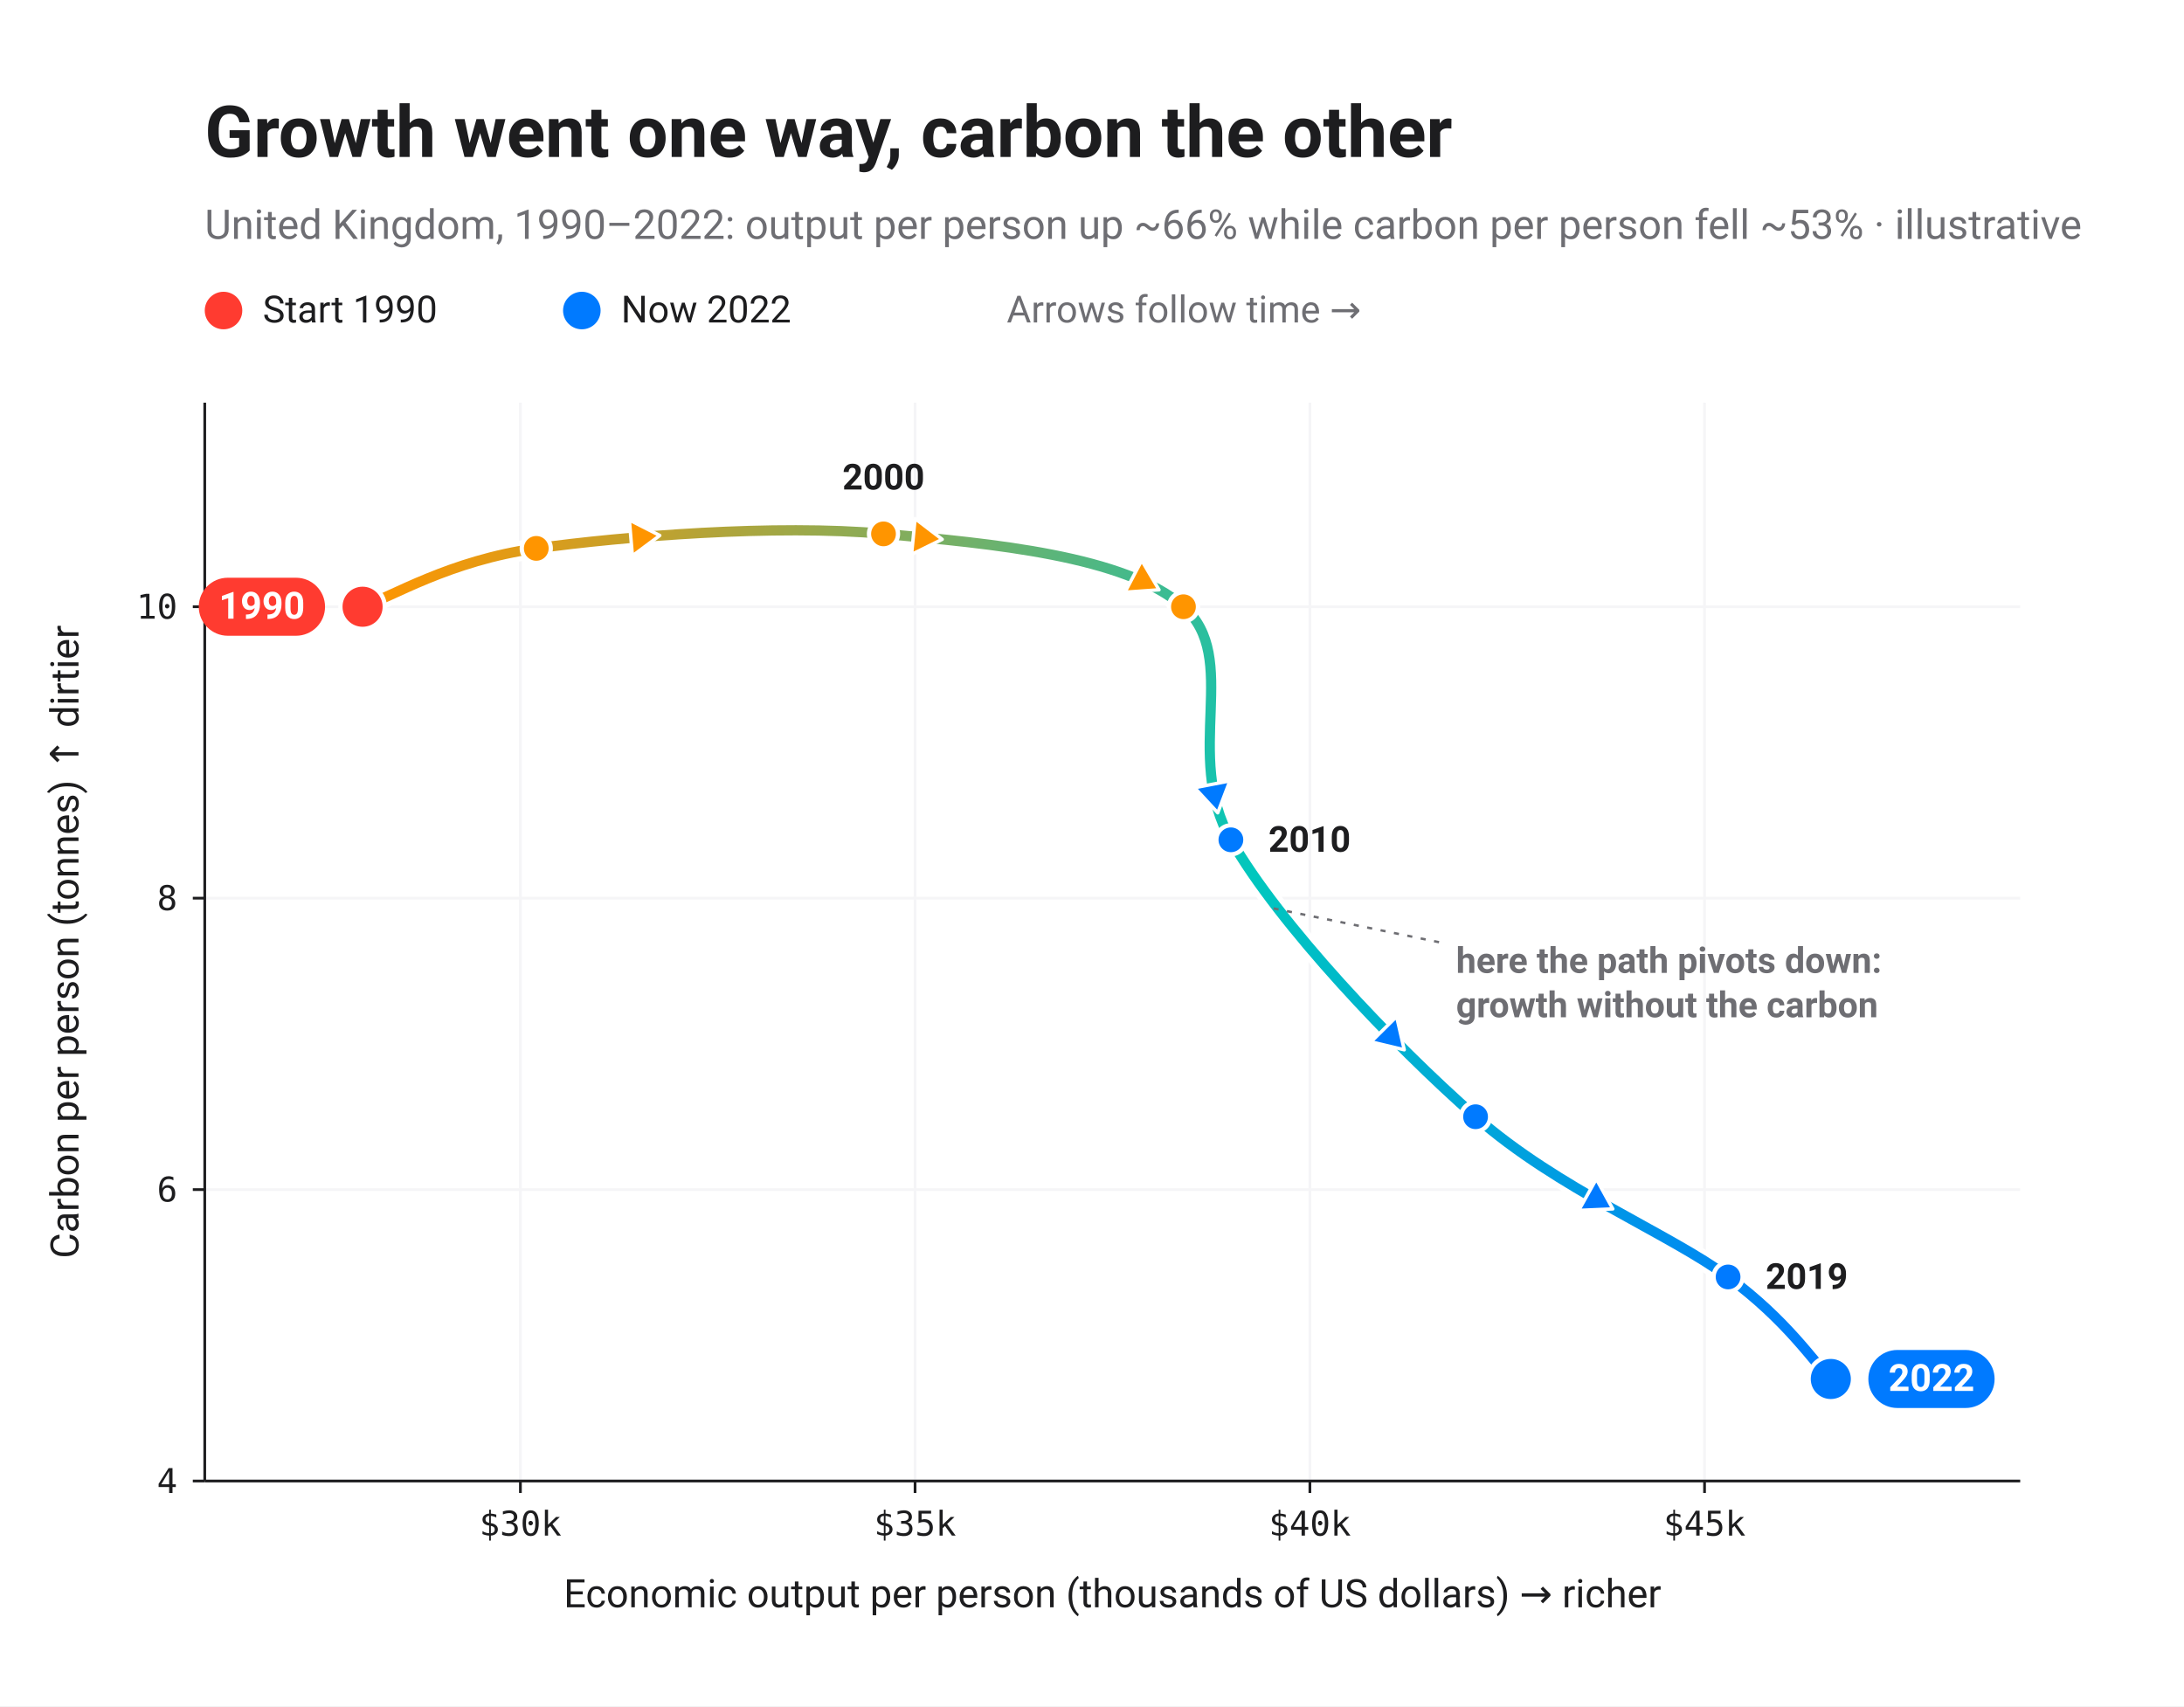
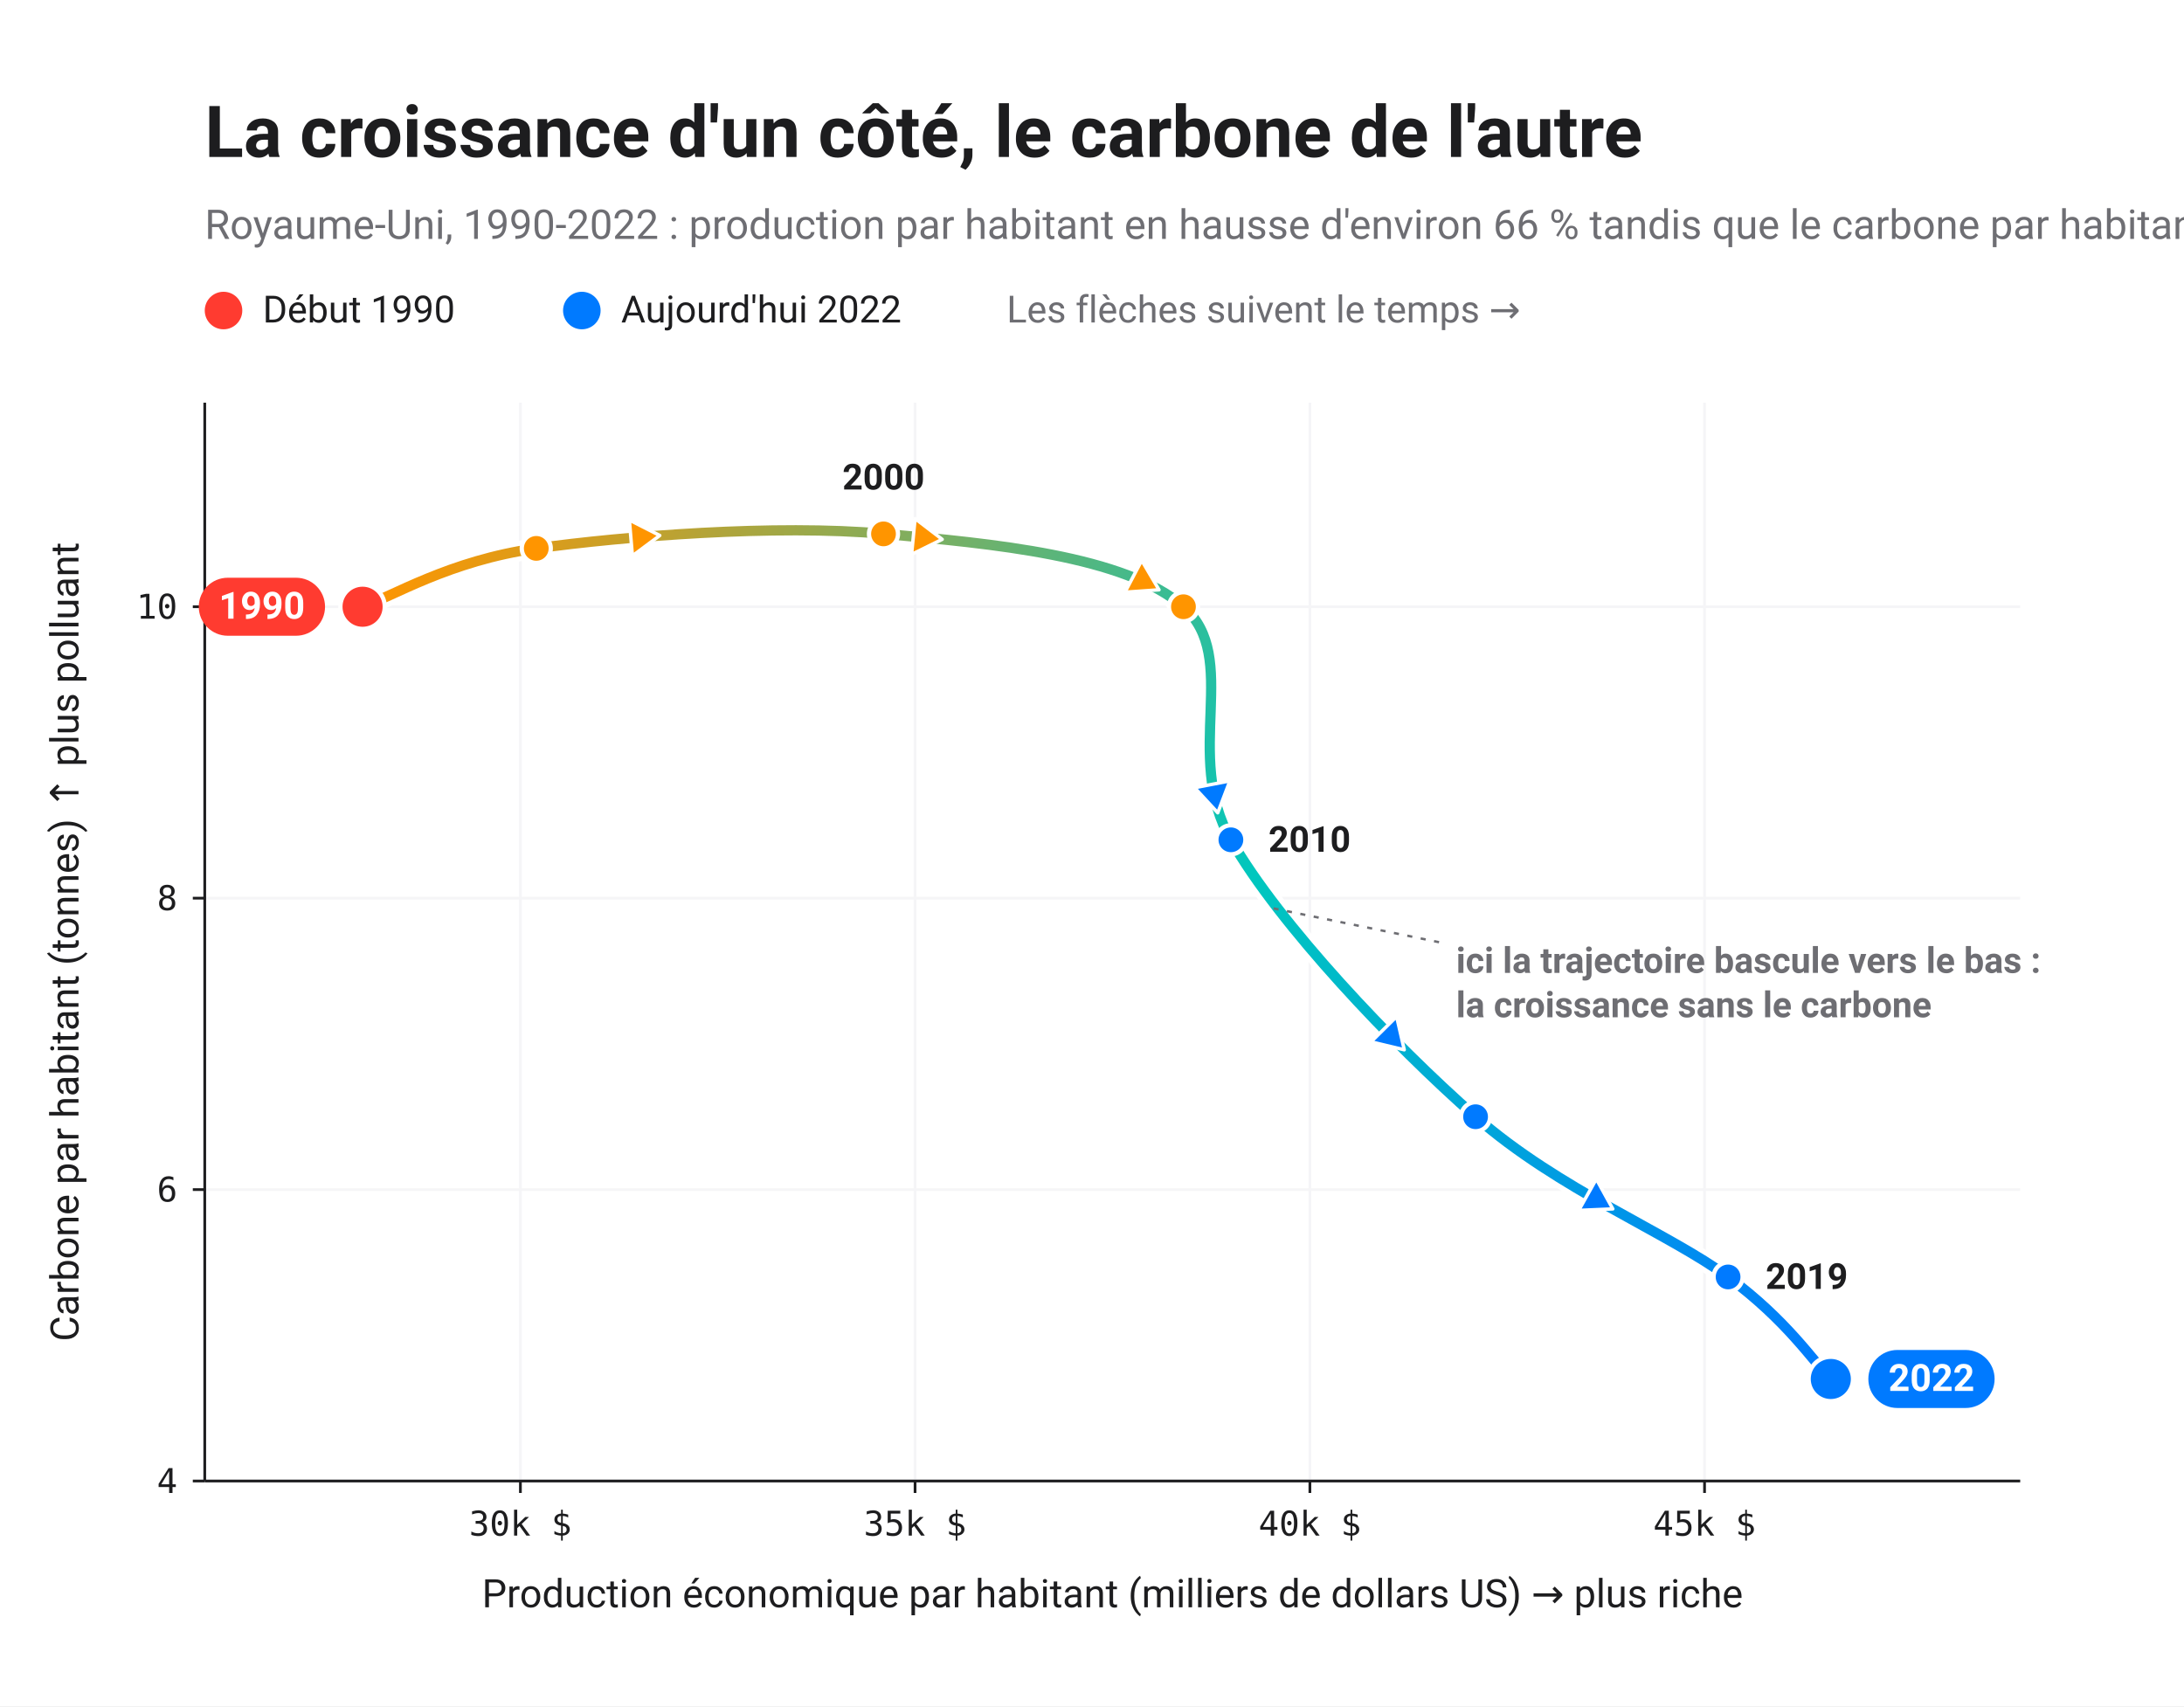
<svg xmlns="http://www.w3.org/2000/svg" width="1280" height="1000" viewBox="0 0 1280 1000" font-family="Roboto, system-ui, sans-serif" role="img" aria-labelledby="cs-title cs-desc">
  <style>.wp{cursor:pointer}.wp .halo{opacity:0}.wp:hover .halo,.wp:focus .halo{opacity:1}.wp:focus{outline:none}</style>
  <rect width="1280" height="1000" fill="#FFFFFF" />
-   <text x="120" y="92" font-size="42" font-weight="700" fill="#1D1D1F">Growth went one way, carbon the other</text>
-   <text x="120" y="140" font-size="24" fill="#6E6E73">United Kingdom, 1990–2022: output per person up ~66% while carbon per person fell ~53% · illustrative</text>
+   <text x="120" y="92" font-size="42" font-weight="700" fill="#1D1D1F">La croissance d'un côté, le carbone de l'autre</text>
+   <text x="120" y="140" font-size="24" fill="#6E6E73">Royaume-Uni, 1990-2022 : production par habitant en hausse d'environ 66 % tandis que le carbone par habitant a chuté d'environ 53 % · illustratif</text>
  <circle cx="131.0" cy="182.0" r="11.0" fill="#FF3B30" />
-   <text x="154.0" y="189.0" font-size="22" fill="#1D1D1F">Start 1990</text>
+   <text x="154.0" y="189.0" font-size="22" fill="#1D1D1F">Début 1990</text>
  <circle cx="341.0" cy="182.0" r="11.0" fill="#007AFF" />
-   <text x="364.0" y="189.0" font-size="22" fill="#1D1D1F">Now 2022</text>
-   <text x="590.0" y="189.0" font-size="22" fill="#6E6E73">Arrows follow time →</text>
+   <text x="364.0" y="189.0" font-size="22" fill="#1D1D1F">Aujourd'hui 2022</text>
+   <text x="590.0" y="189.0" font-size="22" fill="#6E6E73">Les flèches suivent le temps →</text>
  <line x1="305.0" y1="236.0" x2="305.0" y2="868.0" stroke="#F5F5F7" stroke-width="1.6" />
  <line x1="536.3" y1="236.0" x2="536.3" y2="868.0" stroke="#F5F5F7" stroke-width="1.6" />
  <line x1="767.7" y1="236.0" x2="767.7" y2="868.0" stroke="#F5F5F7" stroke-width="1.6" />
  <line x1="999.0" y1="236.0" x2="999.0" y2="868.0" stroke="#F5F5F7" stroke-width="1.6" />
  <line x1="120.0" y1="868.0" x2="1184.0" y2="868.0" stroke="#F5F5F7" stroke-width="1.6" />
  <line x1="120.0" y1="697.2" x2="1184.0" y2="697.2" stroke="#F5F5F7" stroke-width="1.6" />
  <line x1="120.0" y1="526.4" x2="1184.0" y2="526.4" stroke="#F5F5F7" stroke-width="1.6" />
  <line x1="120.0" y1="355.6" x2="1184.0" y2="355.6" stroke="#F5F5F7" stroke-width="1.6" />
  <line x1="120.0" y1="868.0" x2="1184.0" y2="868.0" stroke="#1D1D1F" stroke-width="1.6" />
  <line x1="120.0" y1="236.0" x2="120.0" y2="868.0" stroke="#1D1D1F" stroke-width="1.6" />
  <line x1="305.0" y1="868.0" x2="305.0" y2="875.0" stroke="#1D1D1F" stroke-width="1.6" />
-   <text x="305.0" y="900.0" font-size="20" font-family="Roboto Mono, monospace" fill="#1D1D1F" text-anchor="middle">$30k</text>
+   <text x="305.0" y="900.0" font-size="20" font-family="Roboto Mono, monospace" fill="#1D1D1F" text-anchor="middle">30k $</text>
  <line x1="536.3" y1="868.0" x2="536.3" y2="875.0" stroke="#1D1D1F" stroke-width="1.6" />
-   <text x="536.3" y="900.0" font-size="20" font-family="Roboto Mono, monospace" fill="#1D1D1F" text-anchor="middle">$35k</text>
+   <text x="536.3" y="900.0" font-size="20" font-family="Roboto Mono, monospace" fill="#1D1D1F" text-anchor="middle">35k $</text>
  <line x1="767.7" y1="868.0" x2="767.7" y2="875.0" stroke="#1D1D1F" stroke-width="1.6" />
-   <text x="767.7" y="900.0" font-size="20" font-family="Roboto Mono, monospace" fill="#1D1D1F" text-anchor="middle">$40k</text>
+   <text x="767.7" y="900.0" font-size="20" font-family="Roboto Mono, monospace" fill="#1D1D1F" text-anchor="middle">40k $</text>
  <line x1="999.0" y1="868.0" x2="999.0" y2="875.0" stroke="#1D1D1F" stroke-width="1.6" />
-   <text x="999.0" y="900.0" font-size="20" font-family="Roboto Mono, monospace" fill="#1D1D1F" text-anchor="middle">$45k</text>
+   <text x="999.0" y="900.0" font-size="20" font-family="Roboto Mono, monospace" fill="#1D1D1F" text-anchor="middle">45k $</text>
  <line x1="113.0" y1="868.0" x2="120.0" y2="868.0" stroke="#1D1D1F" stroke-width="1.6" />
  <text x="104.0" y="875.0" font-size="20" font-family="Roboto Mono, monospace" fill="#1D1D1F" text-anchor="end">4</text>
  <line x1="113.0" y1="697.2" x2="120.0" y2="697.2" stroke="#1D1D1F" stroke-width="1.6" />
  <text x="104.0" y="704.2" font-size="20" font-family="Roboto Mono, monospace" fill="#1D1D1F" text-anchor="end">6</text>
  <line x1="113.0" y1="526.4" x2="120.0" y2="526.4" stroke="#1D1D1F" stroke-width="1.6" />
  <text x="104.0" y="533.4" font-size="20" font-family="Roboto Mono, monospace" fill="#1D1D1F" text-anchor="end">8</text>
  <line x1="113.0" y1="355.6" x2="120.0" y2="355.6" stroke="#1D1D1F" stroke-width="1.6" />
  <text x="104.0" y="362.6" font-size="20" font-family="Roboto Mono, monospace" fill="#1D1D1F" text-anchor="end">10</text>
-   <text x="652.0" y="942.0" font-size="23" fill="#1D1D1F" text-anchor="middle">Economic output per person (thousands of US dollars) → richer</text>
-   <text x="46.0" y="552.0" font-size="23" fill="#1D1D1F" text-anchor="middle" transform="rotate(-90 46.0 552.0)">Carbon per person (tonnes) ↑ dirtier</text>
+   <text x="652.0" y="942.0" font-size="23" fill="#1D1D1F" text-anchor="middle">Production économique par habitant (milliers de dollars US) → plus riche</text>
+   <text x="46.0" y="552.0" font-size="23" fill="#1D1D1F" text-anchor="middle" transform="rotate(-90 46.0 552.0)">Carbone par habitant (tonnes) ↑ plus polluant</text>
  <path d="M 212.52 355.57 C 229.48 349.87 263.41 328.52 314.30 321.41 C 365.18 314.29 454.62 307.17 517.84 312.86 C 581.07 318.56 659.71 325.68 693.63 355.57 C 727.56 385.46 692.86 442.40 721.39 492.22 C 749.92 542.04 816.23 611.78 864.80 654.49 C 913.37 697.19 978.14 722.81 1012.83 748.43 C 1047.53 774.05 1062.95 798.25 1072.97 808.22" fill="none" stroke="#FFFFFF" stroke-width="12" stroke-linecap="round" stroke-linejoin="round" />
  <defs>
    <linearGradient id="csgrad" gradientUnits="userSpaceOnUse" x1="212.5" y1="355.6" x2="1073.0" y2="808.2">
      <stop offset="0" stop-color="#FF9500" />
      <stop offset="0.55" stop-color="#00C7BE" />
      <stop offset="1" stop-color="#007AFF" />
    </linearGradient>
  </defs>
  <path d="M 212.52 355.57 C 229.48 349.87 263.41 328.52 314.30 321.41 C 365.18 314.29 454.62 307.17 517.84 312.86 C 581.07 318.56 659.71 325.68 693.63 355.57 C 727.56 385.46 692.86 442.40 721.39 492.22 C 749.92 542.04 816.23 611.78 864.80 654.49 C 913.37 697.19 978.14 722.81 1012.83 748.43 C 1047.53 774.05 1062.95 798.25 1072.97 808.22" fill="none" stroke="url(#csgrad)" stroke-width="6" stroke-linecap="round" stroke-linejoin="round" />
  <path d="M 386.69 313.84 L 370.64 325.78 L 368.86 304.78 Z" fill="#FF9500" stroke="#FFFFFF" stroke-width="2" stroke-linejoin="round" />
  <path d="M 552.21 316.10 L 534.26 324.92 L 536.32 303.94 Z" fill="#FF9500" stroke="#FFFFFF" stroke-width="2" stroke-linejoin="round" />
  <path d="M 679.27 345.67 L 659.32 347.09 L 669.13 328.43 Z" fill="#FF9500" stroke="#FFFFFF" stroke-width="2" stroke-linejoin="round" />
  <path d="M 713.70 476.37 L 700.12 461.68 L 720.82 457.67 Z" fill="#007AFF" stroke="#FFFFFF" stroke-width="2" stroke-linejoin="round" />
  <path d="M 823.00 615.27 L 803.55 610.60 L 818.53 595.77 Z" fill="#007AFF" stroke="#FFFFFF" stroke-width="2" stroke-linejoin="round" />
  <path d="M 945.24 708.52 L 925.26 709.39 L 935.57 691.01 Z" fill="#007AFF" stroke="#FFFFFF" stroke-width="2" stroke-linejoin="round" />
  <g class="wp" tabindex="0" role="img" aria-label="1990: 28.0k US dollars per person, 10.0 tonnes CO2 per person">
    <circle class="halo" cx="212.5" cy="355.6" r="22" fill="#1D1D1F" fill-opacity="0.08" />
    <circle cx="212.5" cy="355.6" r="13.0" fill="#FF3B30" stroke="#FFFFFF" stroke-width="2.5" />
  </g>
  <g class="wp" tabindex="0" role="img" aria-label="1995: 30.2k US dollars per person, 10.4 tonnes CO2 per person">
    <circle class="halo" cx="314.3" cy="321.4" r="22" fill="#1D1D1F" fill-opacity="0.08" />
    <circle cx="314.3" cy="321.4" r="8.5" fill="#FF9500" stroke="#FFFFFF" stroke-width="2.5" />
  </g>
  <g class="wp" tabindex="0" role="img" aria-label="2000: 34.6k US dollars per person, 10.5 tonnes CO2 per person">
    <circle class="halo" cx="517.8" cy="312.9" r="22" fill="#1D1D1F" fill-opacity="0.08" />
    <circle cx="517.8" cy="312.9" r="8.5" fill="#FF9500" stroke="#FFFFFF" stroke-width="2.5" />
  </g>
  <g class="wp" tabindex="0" role="img" aria-label="2005: 38.4k US dollars per person, 10.0 tonnes CO2 per person">
    <circle class="halo" cx="693.6" cy="355.6" r="22" fill="#1D1D1F" fill-opacity="0.08" />
    <circle cx="693.6" cy="355.6" r="8.5" fill="#FF9500" stroke="#FFFFFF" stroke-width="2.5" />
  </g>
  <g class="wp" tabindex="0" role="img" aria-label="2010: 39.0k US dollars per person, 8.4 tonnes CO2 per person">
    <circle class="halo" cx="721.4" cy="492.2" r="22" fill="#1D1D1F" fill-opacity="0.08" />
    <circle cx="721.4" cy="492.2" r="8.5" fill="#007AFF" stroke="#FFFFFF" stroke-width="2.5" />
  </g>
  <g class="wp" tabindex="0" role="img" aria-label="2015: 42.1k US dollars per person, 6.5 tonnes CO2 per person">
    <circle class="halo" cx="864.8" cy="654.5" r="22" fill="#1D1D1F" fill-opacity="0.08" />
    <circle cx="864.8" cy="654.5" r="8.5" fill="#007AFF" stroke="#FFFFFF" stroke-width="2.5" />
  </g>
  <g class="wp" tabindex="0" role="img" aria-label="2019: 45.3k US dollars per person, 5.4 tonnes CO2 per person">
    <circle class="halo" cx="1012.8" cy="748.4" r="22" fill="#1D1D1F" fill-opacity="0.08" />
    <circle cx="1012.8" cy="748.4" r="8.5" fill="#007AFF" stroke="#FFFFFF" stroke-width="2.5" />
  </g>
  <g class="wp" tabindex="0" role="img" aria-label="2022: 46.6k US dollars per person, 4.7 tonnes CO2 per person">
    <circle class="halo" cx="1073.0" cy="808.2" r="22" fill="#1D1D1F" fill-opacity="0.08" />
    <circle cx="1073.0" cy="808.2" r="13.0" fill="#007AFF" stroke="#FFFFFF" stroke-width="2.5" />
  </g>
  <rect x="116.5" y="338.6" width="74.0" height="34.0" rx="17" fill="#FF3B30" />
  <text x="153.5" y="362.6" font-size="22" font-weight="700" fill="#FFFFFF" text-anchor="middle">1990</text>
  <text x="517.8" y="286.9" font-size="21" font-weight="600" fill="#1D1D1F" text-anchor="middle">2000</text>
  <text x="743.4" y="499.2" font-size="21" font-weight="600" fill="#1D1D1F" text-anchor="start">2010</text>
  <text x="1034.8" y="755.4" font-size="21" font-weight="600" fill="#1D1D1F" text-anchor="start">2019</text>
  <rect x="1095.0" y="791.2" width="74.0" height="34.0" rx="17" fill="#007AFF" />
  <text x="1132.0" y="815.2" font-size="22" font-weight="700" fill="#FFFFFF" text-anchor="middle">2022</text>
-   <text x="853.4" y="570.2" font-size="21" font-weight="600" fill="#6E6E73">here the path pivots down:</text>
-   <text x="853.4" y="596.2" font-size="21" font-weight="600" fill="#6E6E73">growth without the carbon</text>
+   <text x="853.4" y="570.2" font-size="21" font-weight="600" fill="#6E6E73">ici la trajectoire bascule vers le bas :</text>
+   <text x="853.4" y="596.2" font-size="21" font-weight="600" fill="#6E6E73">la croissance sans le carbone</text>
  <line x1="843.4" y1="552.2" x2="745.4" y2="532.2" stroke="#6E6E73" stroke-width="1.4" stroke-dasharray="3 5" />
  <g data-fs-internal="" role="button" tabindex="0" aria-label="Toggle fullscreen" transform="translate(1232,14)" style="display:none;cursor:pointer">
    <rect x="0" y="0" width="34" height="34" rx="8" fill="#F2F3F5" />
    <path d="M6 13 V6 h7 M28 13 V6 h-7 M6 21 v7 h7 M28 21 v7 h-7" fill="none" stroke="#1D1D1F" stroke-width="2" stroke-linecap="round" />
  </g>
</svg>
